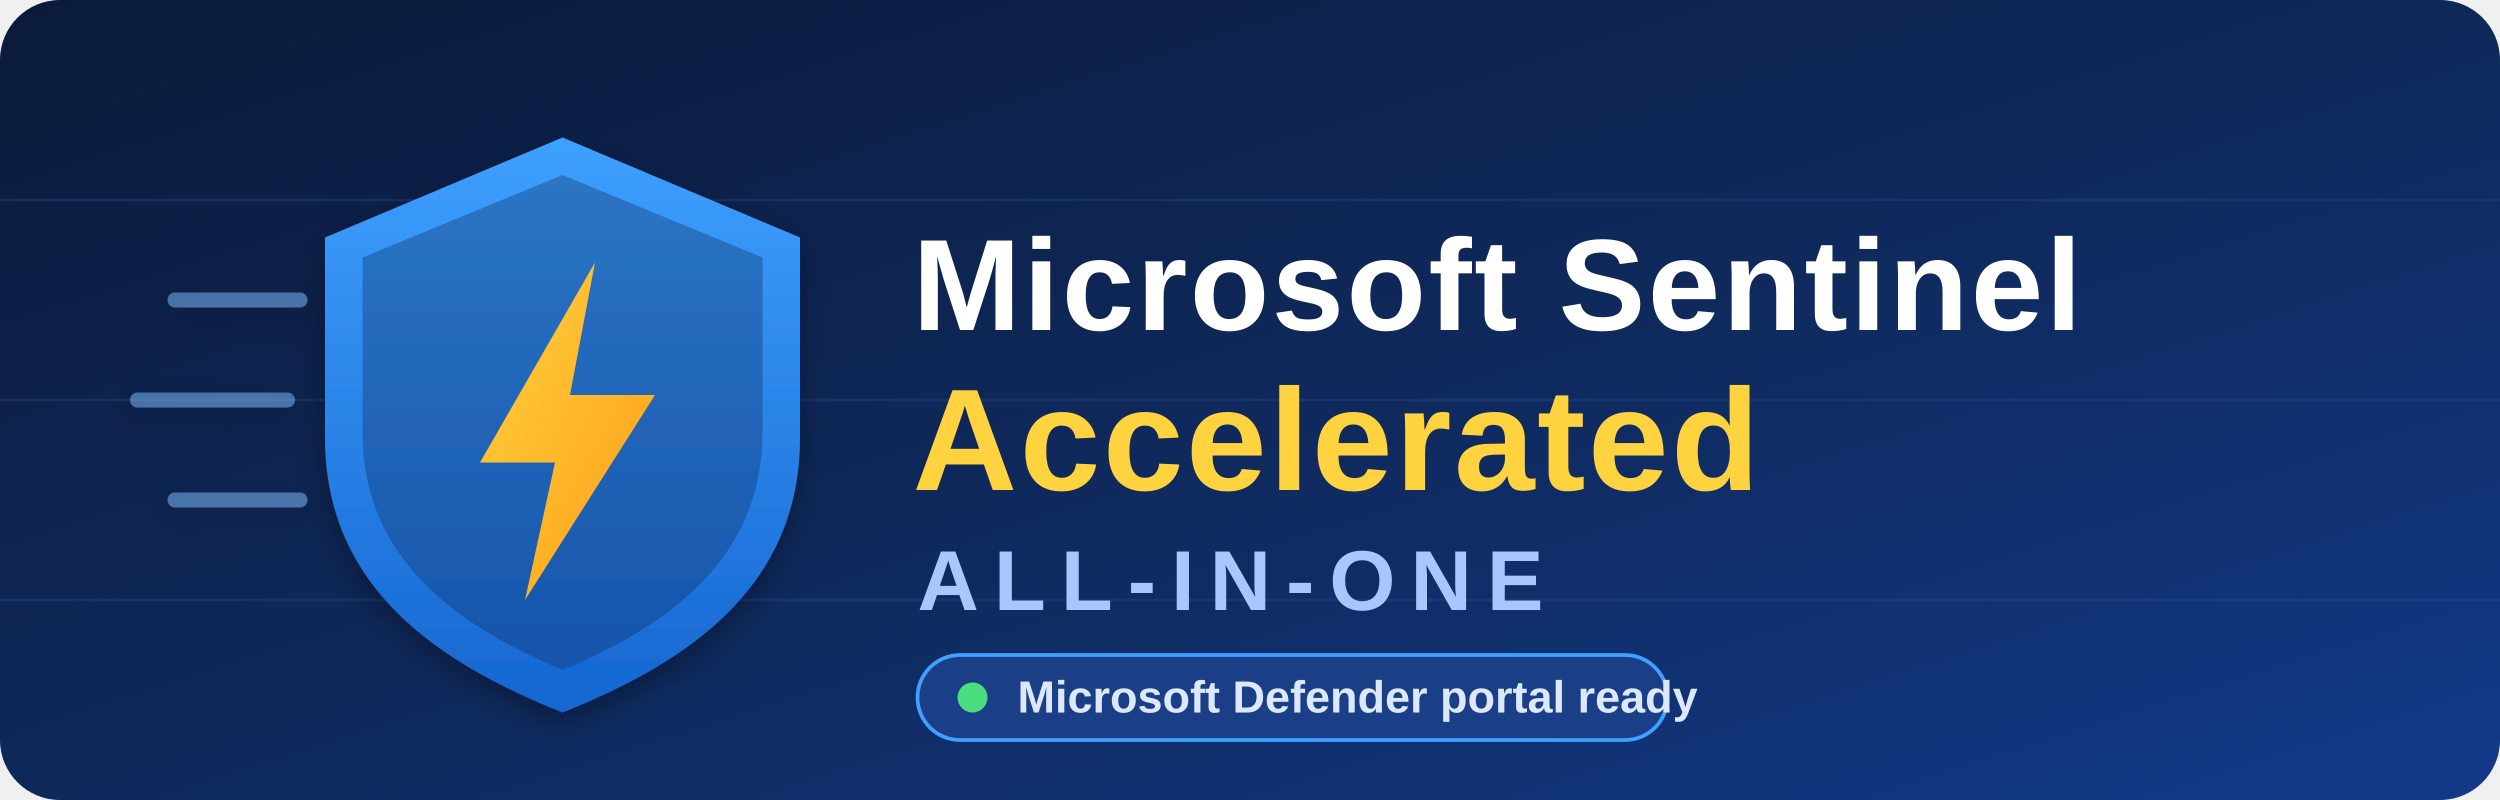
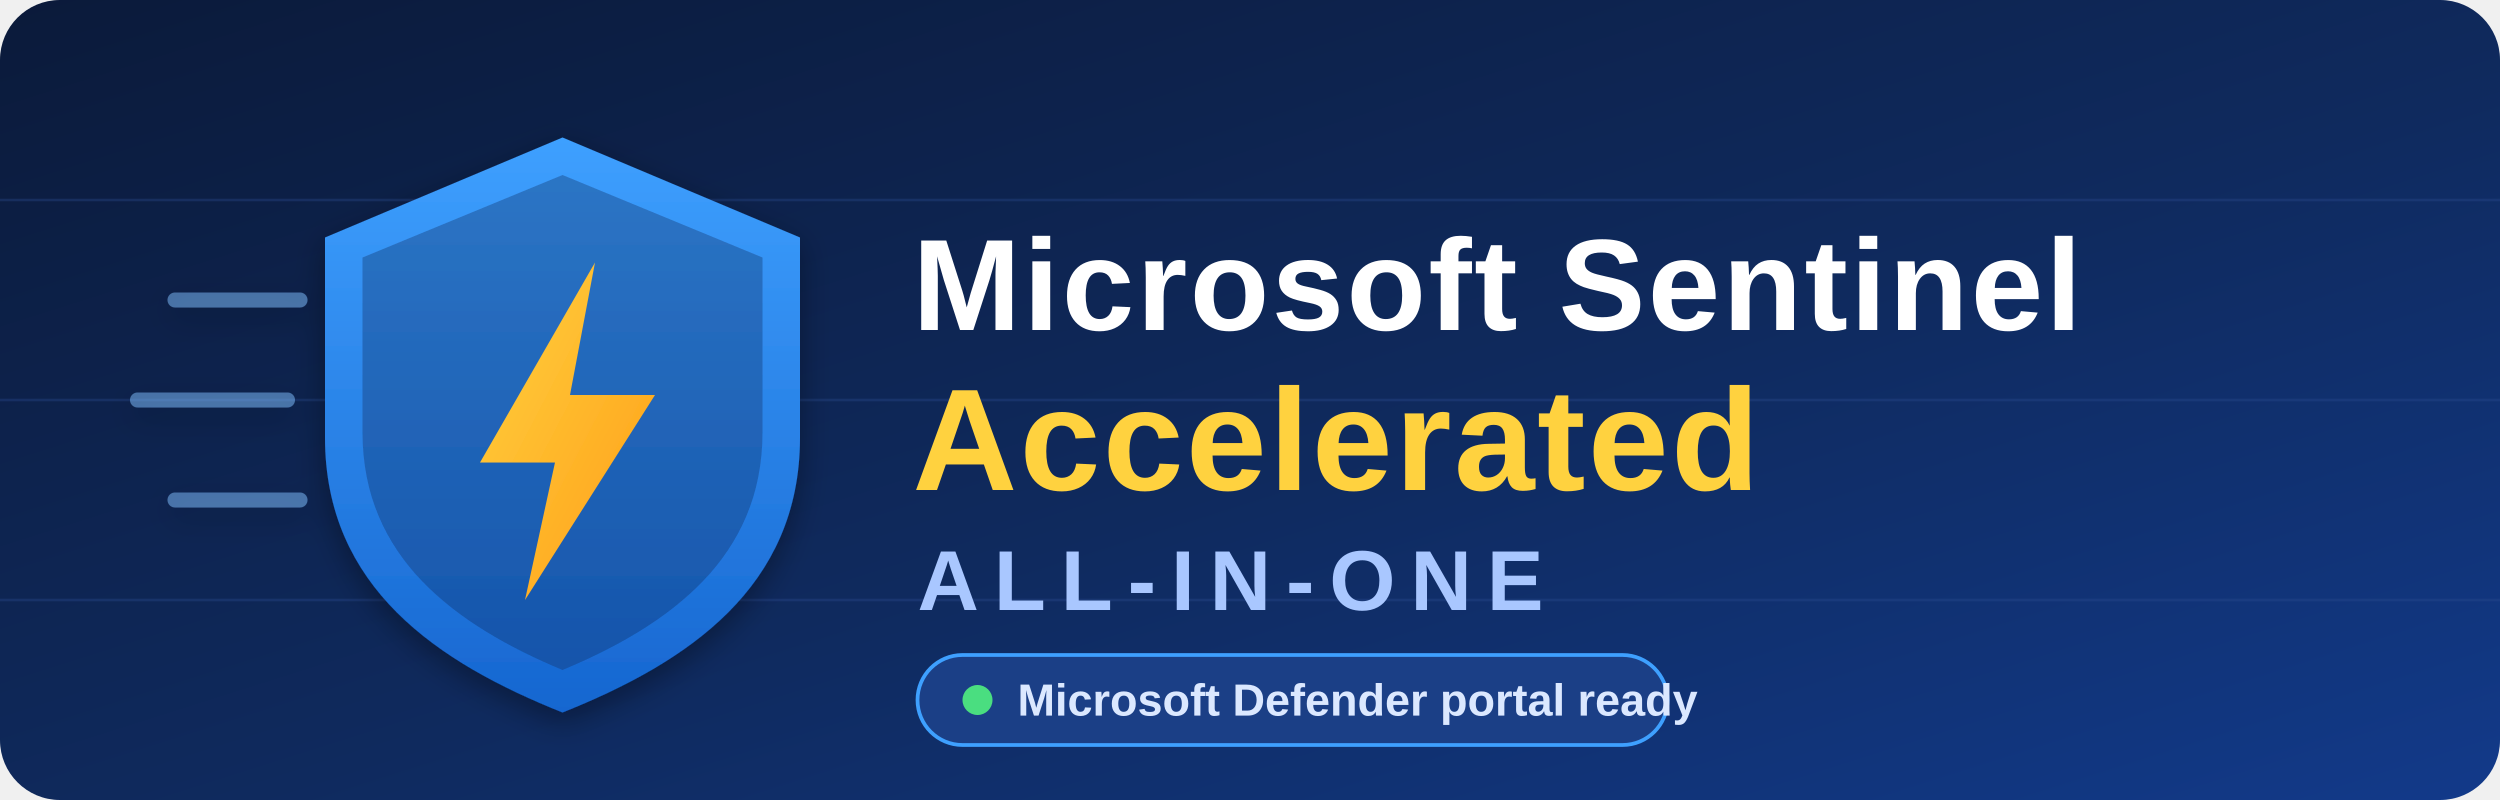
<svg xmlns="http://www.w3.org/2000/svg" width="1000" height="320" viewBox="0 0 1000 320" font-family="Segoe UI, Arial, sans-serif">
  <defs>
    <linearGradient id="bg" x1="0" y1="0" x2="1" y2="1">
      <stop offset="0" stop-color="#0b1a3a" />
      <stop offset="0.55" stop-color="#0f2a5e" />
      <stop offset="1" stop-color="#123a8a" />
    </linearGradient>
    <linearGradient id="shield" x1="0" y1="0" x2="0" y2="1">
      <stop offset="0" stop-color="#3ea0ff" />
      <stop offset="1" stop-color="#1666d0" />
    </linearGradient>
    <linearGradient id="bolt" x1="0" y1="0" x2="1" y2="1">
      <stop offset="0" stop-color="#ffd23f" />
      <stop offset="1" stop-color="#ff9d17" />
    </linearGradient>
    <filter id="soft" x="-20%" y="-20%" width="140%" height="140%">
      <feDropShadow dx="0" dy="4" stdDeviation="6" flood-color="#000" flood-opacity="0.35" />
    </filter>
  </defs>
  <rect width="1000" height="320" rx="24" fill="url(#bg)" />
  <g stroke="#2b4b8f" stroke-width="1" opacity="0.35">
    <line x1="0" y1="80" x2="1000" y2="80" />
    <line x1="0" y1="160" x2="1000" y2="160" />
    <line x1="0" y1="240" x2="1000" y2="240" />
  </g>
  <g filter="url(#soft)">
    <g opacity="0.5" stroke="#7fc0ff" stroke-width="6" stroke-linecap="round">
      <line x1="70" y1="120" x2="120" y2="120" />
      <line x1="55" y1="160" x2="115" y2="160" />
      <line x1="70" y1="200" x2="120" y2="200" />
    </g>
    <path d="M225 55 L320 95 L320 175 C320 235 275 265 225 285 C175 265 130 235 130 175 L130 95 Z" fill="url(#shield)" />
    <path d="M225 70 L305 103 L305 173 C305 223 268 250 225 268 C182 250 145 223 145 173 L145 103 Z" fill="#0f2a5e" opacity="0.35" />
    <path d="M238 105 L192 185 L222 185 L210 240 L262 158 L228 158 Z" fill="url(#bolt)" />
  </g>
  <text x="365" y="132" font-size="52" font-weight="700" fill="#ffffff" letter-spacing="1">Microsoft Sentinel</text>
  <text x="365" y="196" font-size="58" font-weight="800" fill="#ffd23f" letter-spacing="1">Accelerated</text>
  <text x="367" y="244" font-size="34" font-weight="600" fill="#a9c7ff" letter-spacing="6">ALL-IN-ONE</text>
  <g transform="translate(367,262)">
-     <rect x="0" y="0" width="300" height="34" rx="17" fill="#1b3f86" stroke="#3ea0ff" stroke-width="1.5" />
-     <circle cx="22" cy="17" r="6" fill="#4ade80" />
-     <text x="40" y="23" font-size="18" font-weight="600" fill="#dbe8ff">Microsoft Defender portal ready</text>
+     <rect x="0" y="0" width="300" height="36" rx="18" fill="#1b3f86" stroke="#3ea0ff" stroke-width="1.5" />
+     <circle cx="24" cy="18" r="6" fill="#4ade80" />
+     <text x="40" y="18" font-size="18" font-weight="600" fill="#dbe8ff" dominant-baseline="central">Microsoft Defender portal ready</text>
  </g>
</svg>
